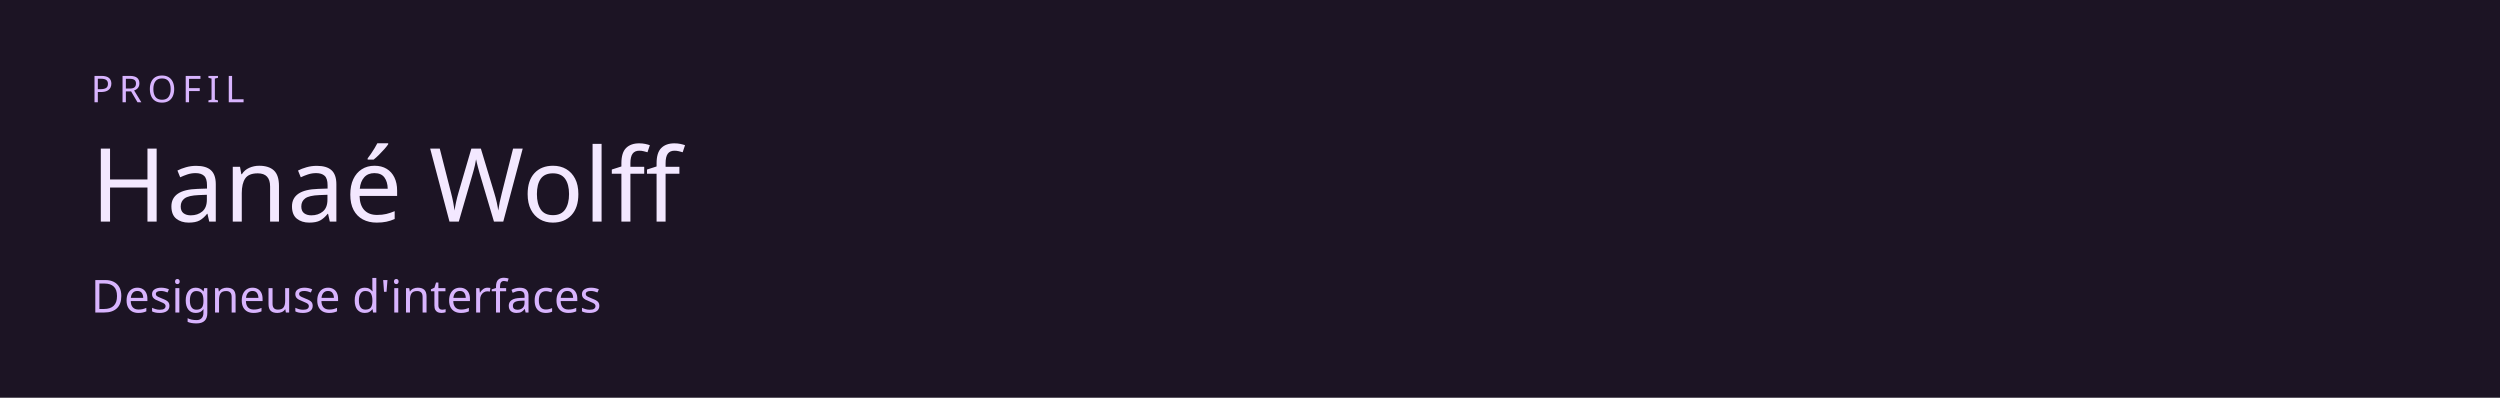
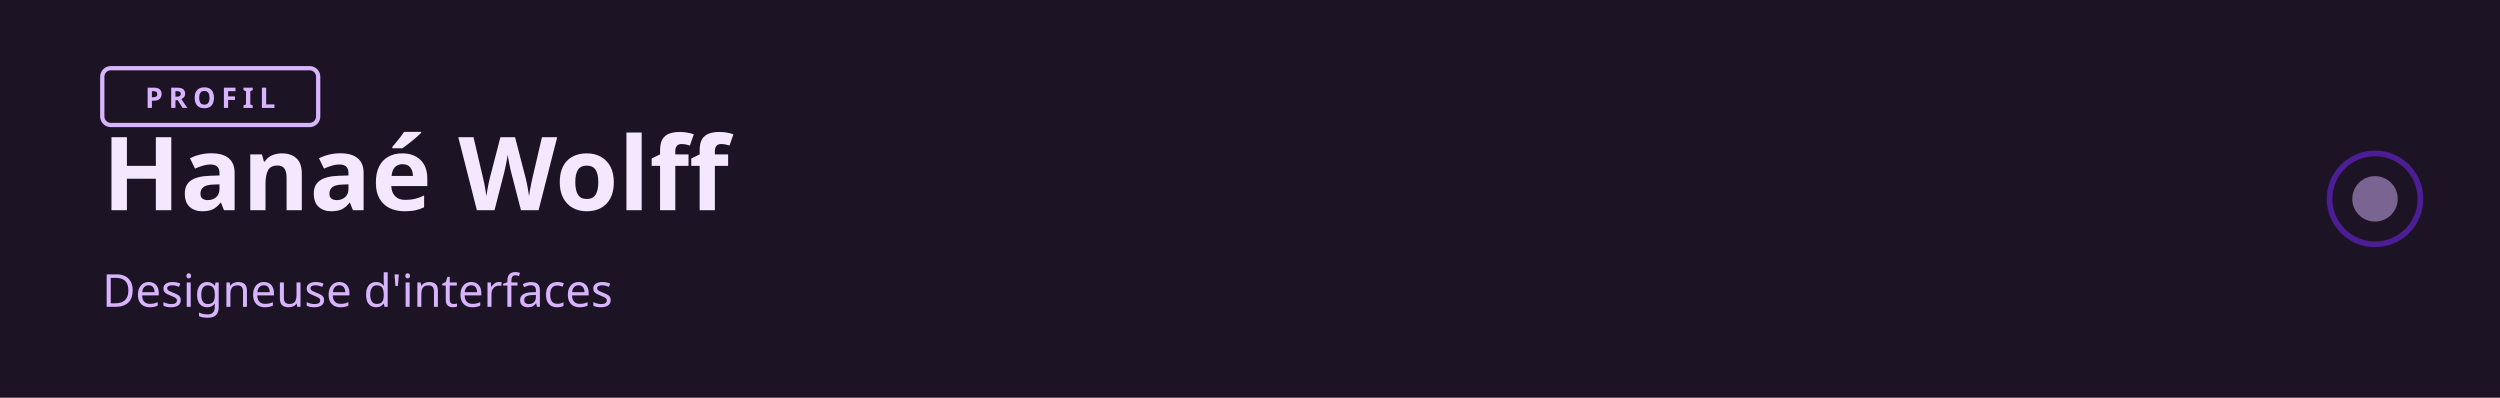
<svg xmlns="http://www.w3.org/2000/svg" width="880" height="140" viewBox="0 0 880 140" role="img">
  <rect width="880" height="140" fill="#1c1424" />
-   <text x="32" y="36" fill="#d8b4fe" font-family="ui-sans-serif, system-ui, sans-serif" font-size="13" letter-spacing="2">PROFIL</text>
-   <text x="32" y="78" fill="#f3e8ff" font-family="ui-sans-serif, system-ui, sans-serif" font-size="36">Hanaé Wolff</text>
-   <text x="32" y="110" fill="#d8b4fe" font-family="ui-sans-serif, system-ui, sans-serif" font-size="16">Designeuse d'interfaces</text>
+   <rect x="36" y="24" width="76" height="20" rx="3" fill="none" stroke="#d8b4fe" stroke-width="1.5" />
+   <text x="74" y="38" text-anchor="middle" fill="#d8b4fe" font-family="ui-sans-serif, system-ui, sans-serif" font-size="10" font-weight="bold" letter-spacing="2">PROFIL</text>
+   <text x="36" y="74" fill="#f3e8ff" font-family="ui-sans-serif, system-ui, sans-serif" font-size="36" font-weight="bold">Hanaé Wolff</text>
+   <text x="36" y="108" fill="#d8b4fe" font-family="ui-sans-serif, system-ui, sans-serif" font-size="16">Designeuse d'interfaces</text>
+   <circle cx="836" cy="70" r="16" fill="none" stroke="#4c1d95" stroke-width="2" />
+   <circle cx="836" cy="70" r="8" fill="#d8b4fe" opacity="0.5" />
</svg>
